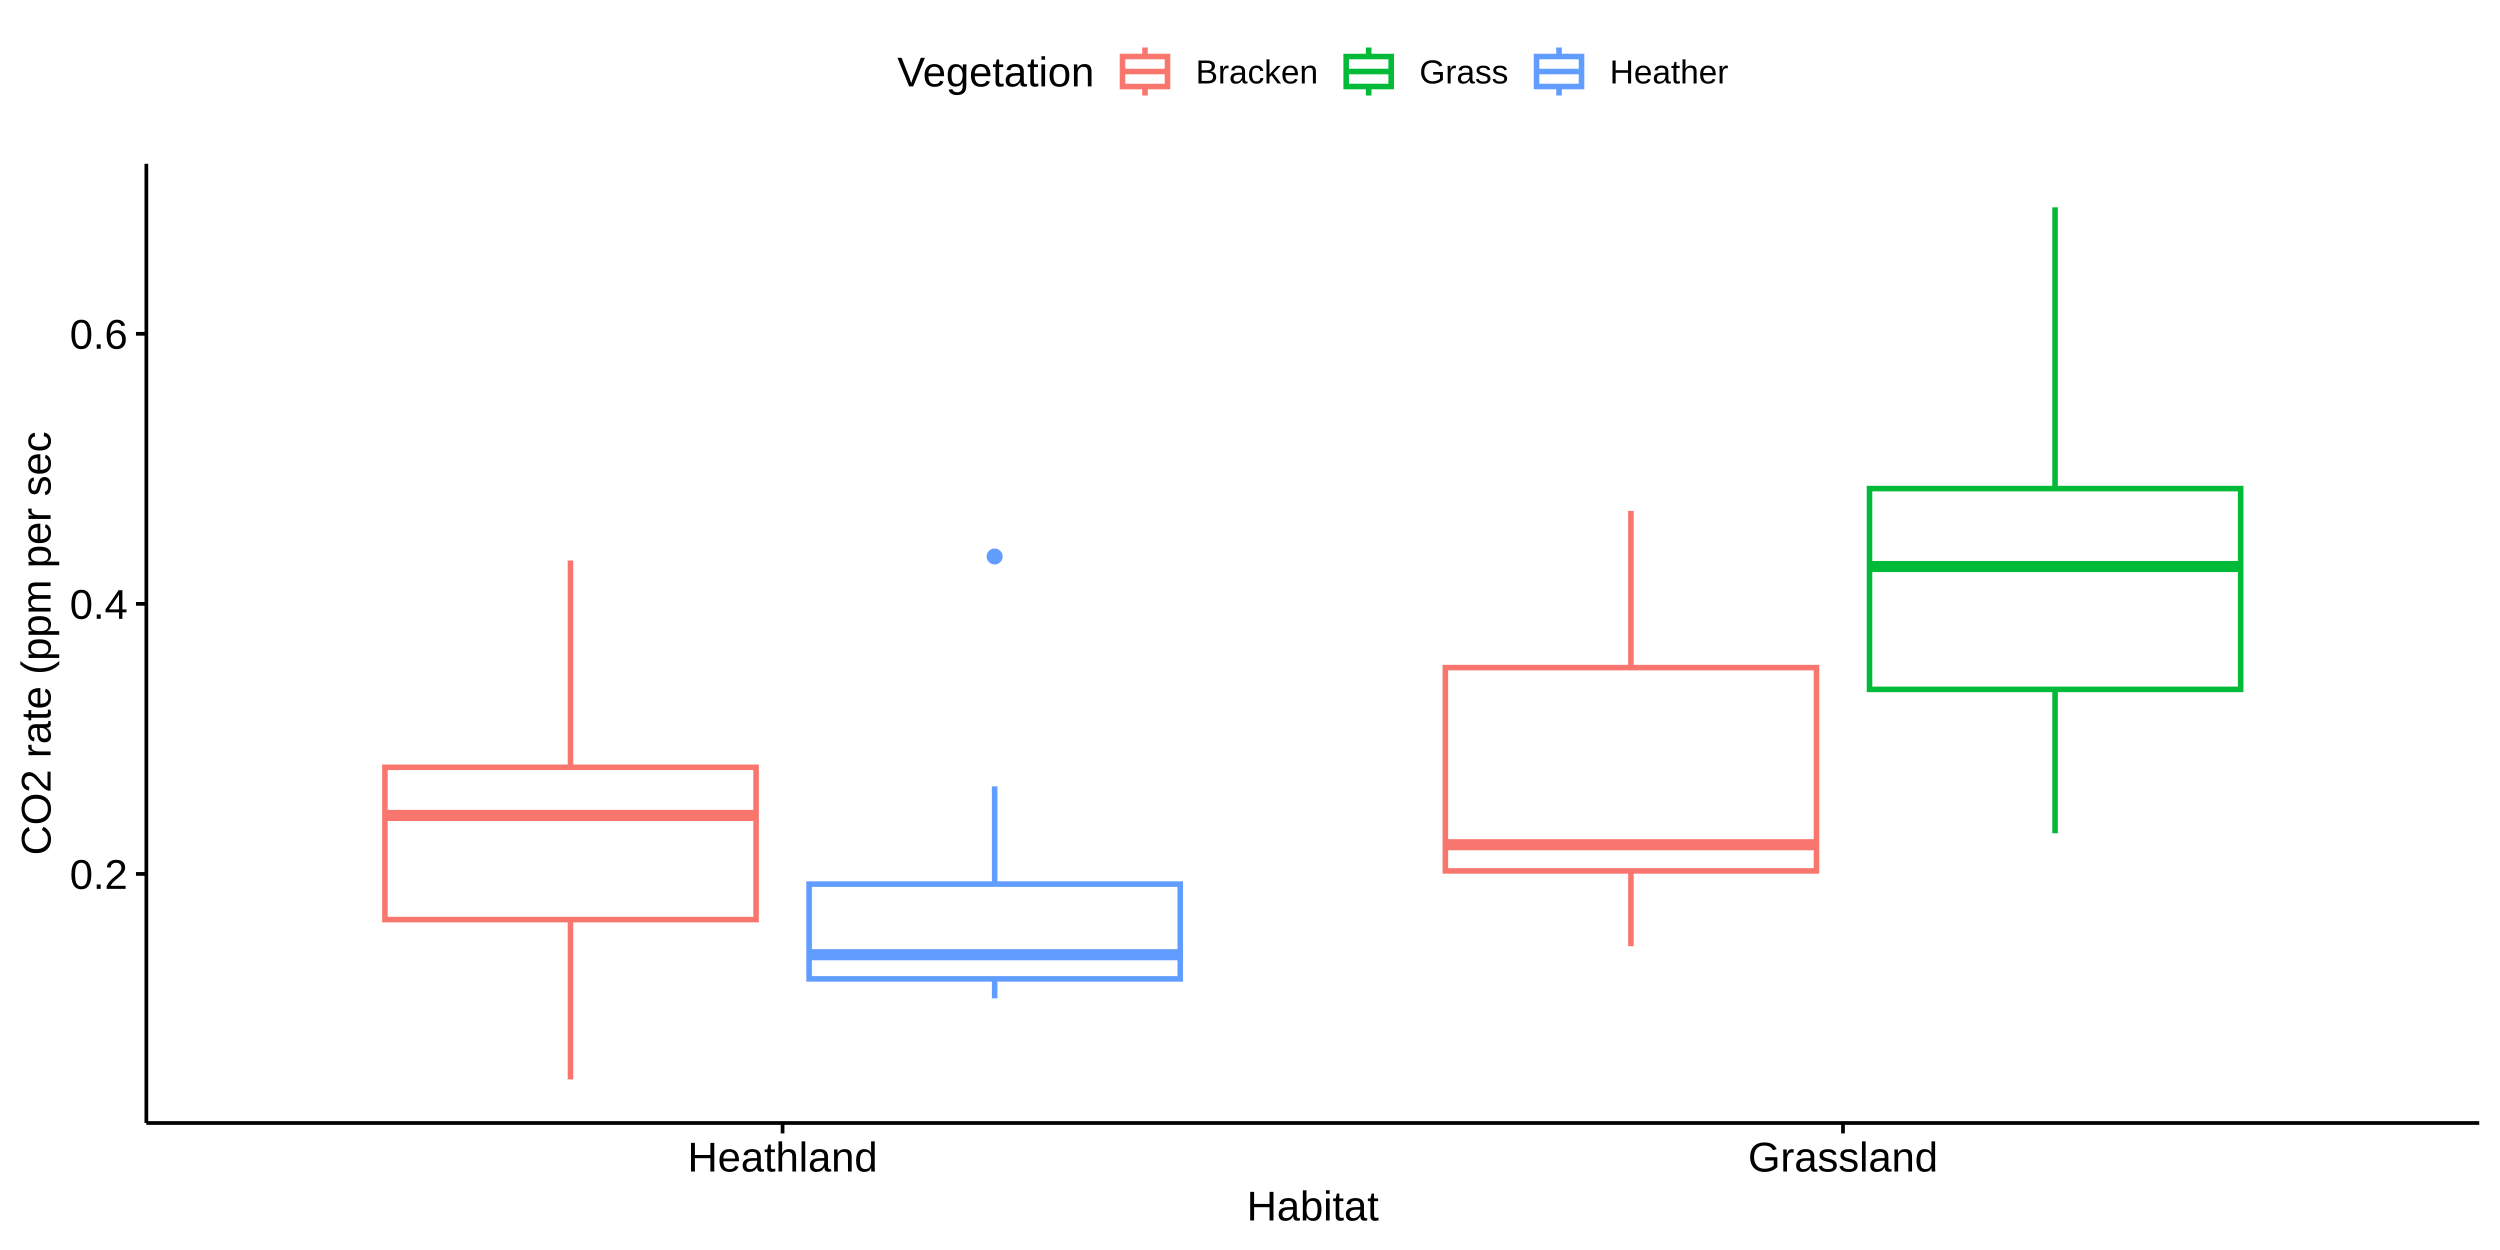
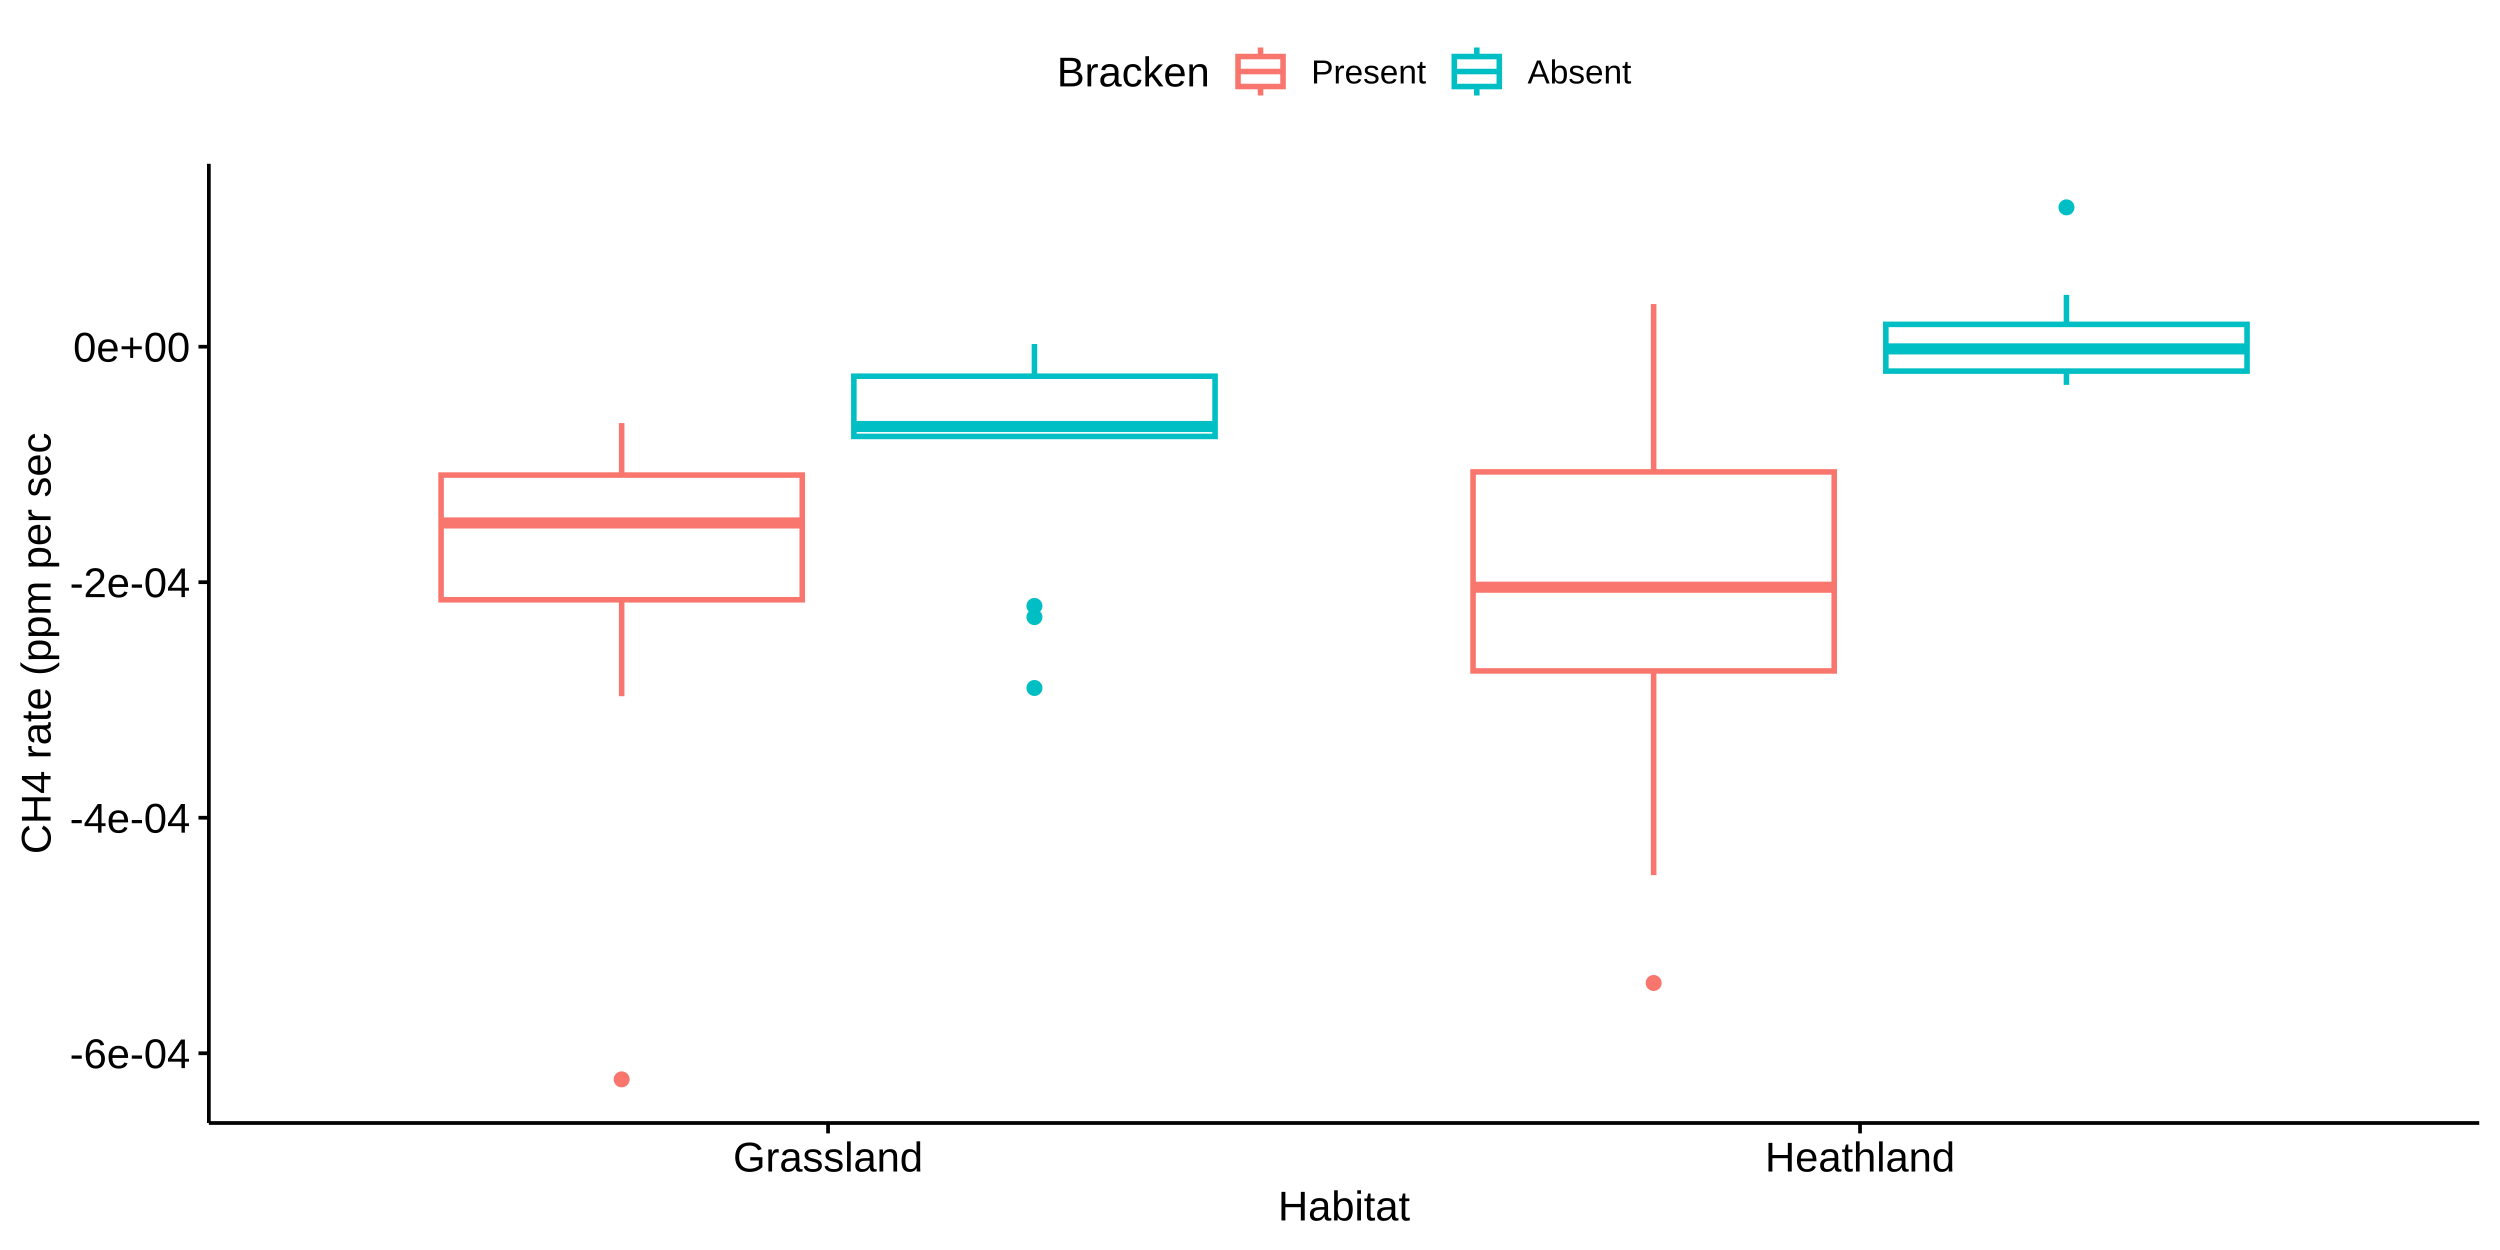
<svg xmlns="http://www.w3.org/2000/svg" class="svglite" width="720.00pt" height="360.00pt" viewBox="0 0 720.00 360.00">
  <defs>
    <style type="text/css">
    .svglite line, .svglite polyline, .svglite polygon, .svglite path, .svglite rect, .svglite circle {
      fill: none;
      stroke: #000000;
      stroke-linecap: round;
      stroke-linejoin: round;
      stroke-miterlimit: 10.00;
    }
    .svglite text {
      white-space: pre;
    }
  </style>
  </defs>
  <rect width="100%" height="100%" style="stroke: none; fill: #FFFFFF;" />
  <defs>
    <clipPath id="cpMC4wMHw3MjAuMDB8MC4wMHwzNjAuMDA=">
      <rect x="0.00" y="0.00" width="720.00" height="360.00" />
    </clipPath>
  </defs>
  <g clip-path="url(#cpMC4wMHw3MjAuMDB8MC4wMHwzNjAuMDA=)">
    <rect x="0.00" y="0.00" width="720.00" height="360.00" style="stroke-width: 1.16; stroke: #FFFFFF; fill: #FFFFFF;" />
  </g>
  <defs>
-     <clipPath id="cpNDIuMTV8NzE0LjAyfDQ3LjE3fDMyMy40Mg==">
-       <rect x="42.15" y="47.17" width="671.88" height="276.25" />
+     <clipPath id="cpNjAuMTV8NzE0LjAyfDQ3LjE3fDMyMy40Mg==">
+       <rect x="60.15" y="47.17" width="653.87" height="276.25" />
    </clipPath>
  </defs>
-   <g clip-path="url(#cpNDIuMTV8NzE0LjAyfDQ3LjE3fDMyMy40Mg==)">
-     <line x1="164.30" y1="220.98" x2="164.30" y2="161.44" style="stroke-width: 1.60; stroke: #F8766D; stroke-linecap: butt;" />
-     <line x1="164.30" y1="264.84" x2="164.30" y2="310.86" style="stroke-width: 1.60; stroke: #F8766D; stroke-linecap: butt;" />
-     <polygon points="110.86,220.98 110.86,264.84 217.75,264.84 217.75,220.98 110.86,220.98 " style="stroke-width: 1.60; stroke: #F8766D; stroke-linecap: butt; stroke-linejoin: miter; fill: #FFFFFF;" />
-     <line x1="110.86" y1="234.85" x2="217.75" y2="234.85" style="stroke-width: 3.20; stroke: #F8766D; stroke-linecap: butt; stroke-linejoin: miter;" />
-     <line x1="469.70" y1="192.27" x2="469.70" y2="147.13" style="stroke-width: 1.60; stroke: #F8766D; stroke-linecap: butt;" />
-     <line x1="469.70" y1="250.82" x2="469.70" y2="272.50" style="stroke-width: 1.60; stroke: #F8766D; stroke-linecap: butt;" />
-     <polygon points="416.26,192.27 416.26,250.82 523.15,250.82 523.15,192.27 416.26,192.27 " style="stroke-width: 1.60; stroke: #F8766D; stroke-linecap: butt; stroke-linejoin: miter; fill: #FFFFFF;" />
-     <line x1="416.26" y1="243.28" x2="523.15" y2="243.28" style="stroke-width: 3.20; stroke: #F8766D; stroke-linecap: butt; stroke-linejoin: miter;" />
-     <line x1="591.86" y1="140.71" x2="591.86" y2="59.72" style="stroke-width: 1.60; stroke: #00BA38; stroke-linecap: butt;" />
-     <line x1="591.86" y1="198.54" x2="591.86" y2="239.99" style="stroke-width: 1.60; stroke: #00BA38; stroke-linecap: butt;" />
-     <polygon points="538.42,140.71 538.42,198.54 645.31,198.54 645.31,140.71 538.42,140.71 " style="stroke-width: 1.60; stroke: #00BA38; stroke-linecap: butt; stroke-linejoin: miter; fill: #FFFFFF;" />
-     <line x1="538.42" y1="163.16" x2="645.31" y2="163.16" style="stroke-width: 3.20; stroke: #00BA38; stroke-linecap: butt; stroke-linejoin: miter;" />
-     <circle cx="286.46" cy="160.27" r="1.95" style="stroke-width: 0.71; stroke: #619CFF; fill: #619CFF;" />
-     <line x1="286.46" y1="254.62" x2="286.46" y2="226.46" style="stroke-width: 1.60; stroke: #619CFF; stroke-linecap: butt;" />
-     <line x1="286.46" y1="281.92" x2="286.46" y2="287.52" style="stroke-width: 1.60; stroke: #619CFF; stroke-linecap: butt;" />
-     <polygon points="233.02,254.62 233.02,281.92 339.91,281.92 339.91,254.62 233.02,254.62 " style="stroke-width: 1.60; stroke: #619CFF; stroke-linecap: butt; stroke-linejoin: miter; fill: #FFFFFF;" />
-     <line x1="233.02" y1="274.96" x2="339.91" y2="274.96" style="stroke-width: 3.20; stroke: #619CFF; stroke-linecap: butt; stroke-linejoin: miter;" />
+   <g clip-path="url(#cpNjAuMTV8NzE0LjAyfDQ3LjE3fDMyMy40Mg==)">
+     <circle cx="179.04" cy="310.86" r="1.95" style="stroke-width: 0.71; stroke: #F8766D; fill: #F8766D;" />
+     <line x1="179.04" y1="136.82" x2="179.04" y2="121.84" style="stroke-width: 1.60; stroke: #F8766D; stroke-linecap: butt;" />
+     <line x1="179.04" y1="172.73" x2="179.04" y2="200.50" style="stroke-width: 1.60; stroke: #F8766D; stroke-linecap: butt;" />
+     <polygon points="127.03,136.82 127.03,172.73 231.05,172.73 231.05,136.82 127.03,136.82 " style="stroke-width: 1.60; stroke: #F8766D; stroke-linecap: butt; stroke-linejoin: miter; fill: #FFFFFF;" />
+     <line x1="127.03" y1="150.61" x2="231.05" y2="150.61" style="stroke-width: 3.20; stroke: #F8766D; stroke-linecap: butt; stroke-linejoin: miter;" />
+     <circle cx="476.25" cy="283.10" r="1.95" style="stroke-width: 0.71; stroke: #F8766D; fill: #F8766D;" />
+     <line x1="476.25" y1="135.91" x2="476.25" y2="87.58" style="stroke-width: 1.60; stroke: #F8766D; stroke-linecap: butt;" />
+     <line x1="476.25" y1="193.23" x2="476.25" y2="252.04" style="stroke-width: 1.60; stroke: #F8766D; stroke-linecap: butt;" />
+     <polygon points="424.24,135.91 424.24,193.23 528.26,193.23 528.26,135.91 424.24,135.91 " style="stroke-width: 1.60; stroke: #F8766D; stroke-linecap: butt; stroke-linejoin: miter; fill: #FFFFFF;" />
+     <line x1="424.24" y1="169.12" x2="528.26" y2="169.12" style="stroke-width: 3.20; stroke: #F8766D; stroke-linecap: butt; stroke-linejoin: miter;" />
+     <circle cx="297.92" cy="174.51" r="1.95" style="stroke-width: 0.71; stroke: #00BFC4; fill: #00BFC4;" />
+     <circle cx="297.92" cy="198.14" r="1.95" style="stroke-width: 0.71; stroke: #00BFC4; fill: #00BFC4;" />
+     <circle cx="297.92" cy="177.73" r="1.95" style="stroke-width: 0.71; stroke: #00BFC4; fill: #00BFC4;" />
+     <line x1="297.92" y1="108.35" x2="297.92" y2="99.07" style="stroke-width: 1.60; stroke: #00BFC4; stroke-linecap: butt;" />
+     <line x1="297.92" y1="125.69" x2="297.92" y2="126.00" style="stroke-width: 1.60; stroke: #00BFC4; stroke-linecap: butt;" />
+     <polygon points="245.91,108.35 245.91,125.69 349.94,125.69 349.94,108.35 245.91,108.35 " style="stroke-width: 1.60; stroke: #00BFC4; stroke-linecap: butt; stroke-linejoin: miter; fill: #FFFFFF;" />
+     <line x1="245.91" y1="122.83" x2="349.94" y2="122.83" style="stroke-width: 3.20; stroke: #00BFC4; stroke-linecap: butt; stroke-linejoin: miter;" />
+     <circle cx="595.14" cy="59.72" r="1.95" style="stroke-width: 0.71; stroke: #00BFC4; fill: #00BFC4;" />
+     <line x1="595.14" y1="93.42" x2="595.14" y2="84.92" style="stroke-width: 1.60; stroke: #00BFC4; stroke-linecap: butt;" />
+     <line x1="595.14" y1="106.88" x2="595.14" y2="110.85" style="stroke-width: 1.60; stroke: #00BFC4; stroke-linecap: butt;" />
+     <polygon points="543.12,93.42 543.12,106.88 647.15,106.88 647.15,93.42 543.12,93.42 " style="stroke-width: 1.60; stroke: #00BFC4; stroke-linecap: butt; stroke-linejoin: miter; fill: #FFFFFF;" />
+     <line x1="543.12" y1="100.48" x2="647.15" y2="100.48" style="stroke-width: 3.20; stroke: #00BFC4; stroke-linecap: butt; stroke-linejoin: miter;" />
  </g>
  <g clip-path="url(#cpMC4wMHw3MjAuMDB8MC4wMHwzNjAuMDA=)">
-     <polyline points="42.15,323.42 42.15,47.17 " style="stroke-width: 1.07; stroke-linecap: butt;" />
-     <text x="36.77" y="256.00" text-anchor="end" style="font-size: 12.00px; font-family: &quot;Arial&quot;;" textLength="16.68px" lengthAdjust="spacingAndGlyphs">0.2</text>
-     <text x="36.77" y="178.22" text-anchor="end" style="font-size: 12.00px; font-family: &quot;Arial&quot;;" textLength="16.68px" lengthAdjust="spacingAndGlyphs">0.4</text>
-     <text x="36.77" y="100.44" text-anchor="end" style="font-size: 12.00px; font-family: &quot;Arial&quot;;" textLength="16.68px" lengthAdjust="spacingAndGlyphs">0.6</text>
-     <polyline points="39.16,251.70 42.15,251.70 " style="stroke-width: 1.07; stroke-linecap: butt;" />
-     <polyline points="39.16,173.92 42.15,173.92 " style="stroke-width: 1.07; stroke-linecap: butt;" />
-     <polyline points="39.16,96.14 42.15,96.14 " style="stroke-width: 1.07; stroke-linecap: butt;" />
-     <polyline points="42.15,323.42 714.02,323.42 " style="stroke-width: 1.07; stroke-linecap: butt;" />
-     <polyline points="225.38,326.41 225.38,323.42 " style="stroke-width: 1.07; stroke-linecap: butt;" />
-     <polyline points="530.78,326.41 530.78,323.42 " style="stroke-width: 1.07; stroke-linecap: butt;" />
-     <text x="225.38" y="337.40" text-anchor="middle" style="font-size: 12.00px; font-family: &quot;Arial&quot;;" textLength="54.71px" lengthAdjust="spacingAndGlyphs">Heathland</text>
-     <text x="530.78" y="337.40" text-anchor="middle" style="font-size: 12.00px; font-family: &quot;Arial&quot;;" textLength="54.71px" lengthAdjust="spacingAndGlyphs">Grassland</text>
-     <text x="378.08" y="351.50" text-anchor="middle" style="font-size: 12.00px; font-family: &quot;Arial&quot;;" textLength="38.02px" lengthAdjust="spacingAndGlyphs">Habitat</text>
-     <text transform="translate(14.57,185.29) rotate(-90)" text-anchor="middle" style="font-size: 12.00px; font-family: &quot;Arial&quot;;" textLength="122.07px" lengthAdjust="spacingAndGlyphs">CO2 rate (ppm per sec</text>
-     <rect x="252.44" y="5.98" width="251.28" height="29.24" style="stroke-width: 1.16; stroke: none; fill: #FFFFFF;" />
-     <text x="258.42" y="24.89" style="font-size: 12.00px; font-family: &quot;Arial&quot;;" textLength="56.72px" lengthAdjust="spacingAndGlyphs">Vegetation</text>
-     <polyline points="329.76,27.51 329.76,24.92 " style="stroke-width: 1.60; stroke: #F8766D; stroke-linecap: butt; stroke-linejoin: miter;" />
-     <polyline points="329.76,16.28 329.76,13.68 " style="stroke-width: 1.60; stroke: #F8766D; stroke-linecap: butt; stroke-linejoin: miter;" />
-     <rect x="323.28" y="16.28" width="12.96" height="8.64" style="stroke-width: 1.60; stroke: #F8766D; stroke-linecap: butt; stroke-linejoin: miter; fill: #FFFFFF;" />
-     <polyline points="323.28,20.60 336.24,20.60 " style="stroke-width: 1.60; stroke: #F8766D; stroke-linecap: butt; stroke-linejoin: miter;" />
-     <polyline points="394.18,27.51 394.18,24.92 " style="stroke-width: 1.60; stroke: #00BA38; stroke-linecap: butt; stroke-linejoin: miter;" />
-     <polyline points="394.18,16.28 394.18,13.68 " style="stroke-width: 1.60; stroke: #00BA38; stroke-linecap: butt; stroke-linejoin: miter;" />
-     <rect x="387.70" y="16.28" width="12.96" height="8.64" style="stroke-width: 1.60; stroke: #00BA38; stroke-linecap: butt; stroke-linejoin: miter; fill: #FFFFFF;" />
-     <polyline points="387.70,20.60 400.66,20.60 " style="stroke-width: 1.60; stroke: #00BA38; stroke-linecap: butt; stroke-linejoin: miter;" />
-     <polyline points="449.00,27.51 449.00,24.92 " style="stroke-width: 1.60; stroke: #619CFF; stroke-linecap: butt; stroke-linejoin: miter;" />
-     <polyline points="449.00,16.28 449.00,13.68 " style="stroke-width: 1.60; stroke: #619CFF; stroke-linecap: butt; stroke-linejoin: miter;" />
-     <rect x="442.52" y="16.28" width="12.96" height="8.64" style="stroke-width: 1.60; stroke: #619CFF; stroke-linecap: butt; stroke-linejoin: miter; fill: #FFFFFF;" />
-     <polyline points="442.52,20.60 455.48,20.60 " style="stroke-width: 1.60; stroke: #619CFF; stroke-linecap: butt; stroke-linejoin: miter;" />
-     <text x="344.38" y="24.03" style="font-size: 9.60px; font-family: &quot;Arial&quot;;" textLength="35.19px" lengthAdjust="spacingAndGlyphs">Bracken</text>
-     <text x="408.80" y="24.03" style="font-size: 9.60px; font-family: &quot;Arial&quot;;" textLength="25.58px" lengthAdjust="spacingAndGlyphs">Grass</text>
-     <text x="463.62" y="24.03" style="font-size: 9.60px; font-family: &quot;Arial&quot;;" textLength="34.13px" lengthAdjust="spacingAndGlyphs">Heather</text>
+     <polyline points="60.15,323.42 60.15,47.17 " style="stroke-width: 1.07; stroke-linecap: butt;" />
+     <text x="54.77" y="307.63" text-anchor="end" style="font-size: 12.00px; font-family: &quot;Arial&quot;;" textLength="34.69px" lengthAdjust="spacingAndGlyphs">-6e-04</text>
+     <text x="54.77" y="239.81" text-anchor="end" style="font-size: 12.00px; font-family: &quot;Arial&quot;;" textLength="34.69px" lengthAdjust="spacingAndGlyphs">-4e-04</text>
+     <text x="54.77" y="171.98" text-anchor="end" style="font-size: 12.00px; font-family: &quot;Arial&quot;;" textLength="34.69px" lengthAdjust="spacingAndGlyphs">-2e-04</text>
+     <text x="54.77" y="104.15" text-anchor="end" style="font-size: 12.00px; font-family: &quot;Arial&quot;;" textLength="33.71px" lengthAdjust="spacingAndGlyphs">0e+00</text>
+     <polyline points="57.16,303.34 60.15,303.34 " style="stroke-width: 1.07; stroke-linecap: butt;" />
+     <polyline points="57.16,235.51 60.15,235.51 " style="stroke-width: 1.07; stroke-linecap: butt;" />
+     <polyline points="57.16,167.68 60.15,167.68 " style="stroke-width: 1.07; stroke-linecap: butt;" />
+     <polyline points="57.16,99.85 60.15,99.85 " style="stroke-width: 1.07; stroke-linecap: butt;" />
+     <polyline points="60.15,323.42 714.02,323.42 " style="stroke-width: 1.07; stroke-linecap: butt;" />
+     <polyline points="238.48,326.41 238.48,323.42 " style="stroke-width: 1.07; stroke-linecap: butt;" />
+     <polyline points="535.69,326.41 535.69,323.42 " style="stroke-width: 1.07; stroke-linecap: butt;" />
+     <text x="238.48" y="337.40" text-anchor="middle" style="font-size: 12.00px; font-family: &quot;Arial&quot;;" textLength="54.71px" lengthAdjust="spacingAndGlyphs">Grassland</text>
+     <text x="535.69" y="337.40" text-anchor="middle" style="font-size: 12.00px; font-family: &quot;Arial&quot;;" textLength="54.71px" lengthAdjust="spacingAndGlyphs">Heathland</text>
+     <text x="387.09" y="351.50" text-anchor="middle" style="font-size: 12.00px; font-family: &quot;Arial&quot;;" textLength="38.02px" lengthAdjust="spacingAndGlyphs">Habitat</text>
+     <text transform="translate(14.57,185.29) rotate(-90)" text-anchor="middle" style="font-size: 12.00px; font-family: &quot;Arial&quot;;" textLength="121.40px" lengthAdjust="spacingAndGlyphs">CH4 rate (ppm per sec</text>
+     <rect x="298.40" y="5.98" width="177.37" height="29.24" style="stroke-width: 1.16; stroke: none; fill: #FFFFFF;" />
+     <text x="304.38" y="24.89" style="font-size: 12.00px; font-family: &quot;Arial&quot;;" textLength="44.04px" lengthAdjust="spacingAndGlyphs">Bracken</text>
+     <polyline points="363.03,27.51 363.03,24.92 " style="stroke-width: 1.60; stroke: #F8766D; stroke-linecap: butt; stroke-linejoin: miter;" />
+     <polyline points="363.03,16.28 363.03,13.68 " style="stroke-width: 1.60; stroke: #F8766D; stroke-linecap: butt; stroke-linejoin: miter;" />
+     <rect x="356.55" y="16.28" width="12.96" height="8.64" style="stroke-width: 1.60; stroke: #F8766D; stroke-linecap: butt; stroke-linejoin: miter; fill: #FFFFFF;" />
+     <polyline points="356.55,20.60 369.51,20.60 " style="stroke-width: 1.60; stroke: #F8766D; stroke-linecap: butt; stroke-linejoin: miter;" />
+     <polyline points="425.32,27.51 425.32,24.92 " style="stroke-width: 1.60; stroke: #00BFC4; stroke-linecap: butt; stroke-linejoin: miter;" />
+     <polyline points="425.32,16.28 425.32,13.68 " style="stroke-width: 1.60; stroke: #00BFC4; stroke-linecap: butt; stroke-linejoin: miter;" />
+     <rect x="418.84" y="16.28" width="12.96" height="8.64" style="stroke-width: 1.60; stroke: #00BFC4; stroke-linecap: butt; stroke-linejoin: miter; fill: #FFFFFF;" />
+     <polyline points="418.84,20.60 431.80,20.60 " style="stroke-width: 1.60; stroke: #00BFC4; stroke-linecap: butt; stroke-linejoin: miter;" />
+     <text x="377.65" y="24.03" style="font-size: 9.60px; font-family: &quot;Arial&quot;;" textLength="33.06px" lengthAdjust="spacingAndGlyphs">Present</text>
+     <text x="439.94" y="24.03" style="font-size: 9.60px; font-family: &quot;Arial&quot;;" textLength="29.86px" lengthAdjust="spacingAndGlyphs">Absent</text>
  </g>
</svg>
